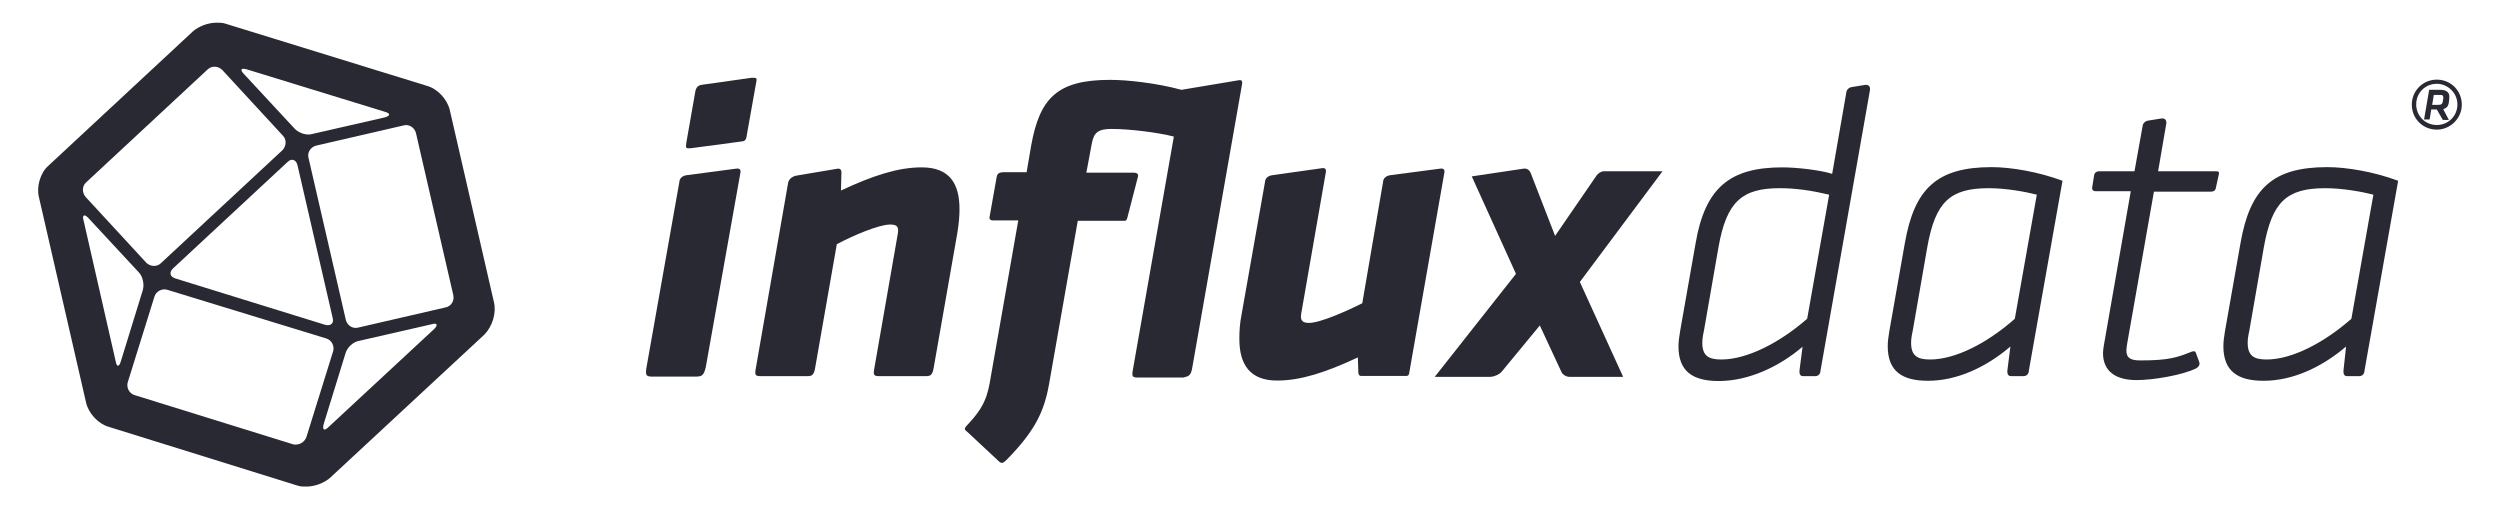
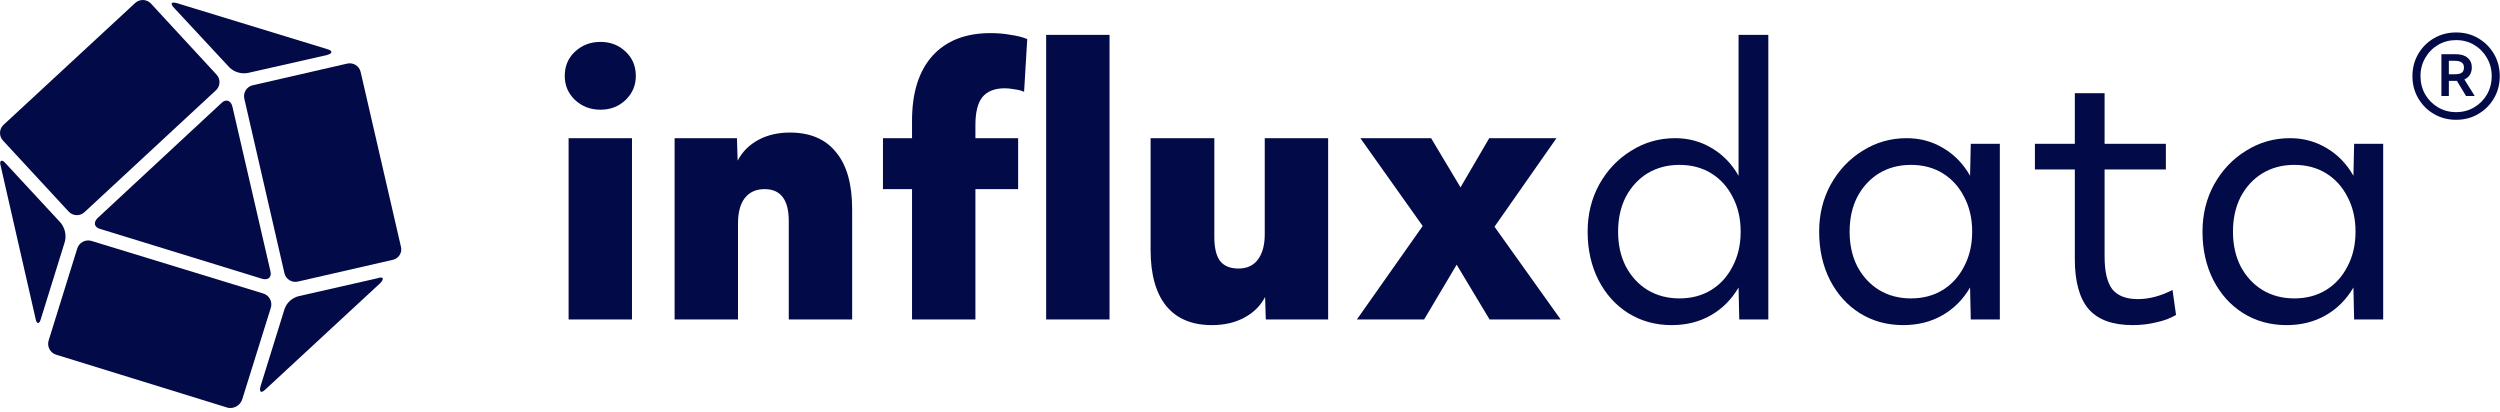
- <svg xmlns="http://www.w3.org/2000/svg" version="1.1" id="InfluxData_Complete_Logo" x="0px" y="0px" width="1080px" height="220px" viewBox="-265.5 211 1080 220" style="enable-background:new -265.5 211 1080 220;" xml:space="preserve">
-   <style type="text/css">
- 	.st0{fill:#292933;}
- 	.st1{fill:none;}
- </style>
-   <path id="Cuboctahedron" class="st0" d="M-52.1,341.6l-19.1-83.1c-1.1-4.6-5.2-9.1-9.8-10.4l-87.2-26.9c-1.1-0.4-2.4-0.4-3.7-0.4  c-3.7,0-7.6,1.5-10.2,3.7l-62.5,58.1c-3.5,3-5.2,9.1-4.1,13.5l20.4,88.9c1.1,4.6,5.2,9.1,9.8,10.4l81.6,25.4  c1.1,0.4,2.4,0.4,3.7,0.4c3.7,0,7.6-1.5,10.2-3.7l66.8-62C-52.8,352-51,346.2-52.1,341.6z M-159.1,240.9l59.9,18.4  c2.4,0.7,2.4,1.7,0,2.4l-31.5,7.2c-2.4,0.7-5.6-0.4-7.4-2.2l-21.9-23.6C-161.9,241.2-161.5,240.3-159.1,240.9z M-121.8,348.3  c0.7,2.4-0.9,3.7-3.3,3l-64.6-20c-2.4-0.7-2.8-2.6-1.1-4.3l49.5-46c1.7-1.7,3.7-1.1,4.3,1.3L-121.8,348.3z M-228.3,289.8l52.5-48.8  c1.7-1.7,4.6-1.5,6.3,0.2l26.2,28.4c1.7,1.7,1.5,4.6-0.2,6.3l-52.5,48.8c-1.7,1.7-4.6,1.5-6.3-0.2l-26.2-28.4  C-230.2,294.1-230,291.3-228.3,289.8z M-215.5,367.2l-13.9-61c-0.7-2.4,0.4-2.8,2-1.1l21.9,23.6c1.7,1.7,2.4,5.2,1.7,7.6l-9.5,30.8  C-214,369.6-215.1,369.6-215.5,367.2z M-138.7,403l-68.6-21.3c-2.4-0.7-3.7-3.3-3-5.6l11.5-36.9c0.7-2.4,3.3-3.7,5.6-3l68.6,21  c2.4,0.7,3.7,3.3,3,5.6l-11.5,36.9C-133.9,402.1-136.3,403.4-138.7,403z M-77.9,353.1l-45.8,42.5c-1.7,1.7-2.6,1.1-2-1.3l9.5-30.8  c0.7-2.4,3.3-4.8,5.6-5.2l31.5-7.2C-76.6,350.3-76.2,351.4-77.9,353.1z M-73,343.8l-37.7,8.7c-2.4,0.7-4.8-0.9-5.4-3.3l-16.1-69.9  c-0.7-2.4,0.9-4.8,3.3-5.4l37.7-8.7c2.4-0.7,4.8,0.9,5.4,3.3l16.1,69.9C-69.1,341-70.6,343.3-73,343.8z" />
-   <g id="Type">
-     <path class="st0" d="M511.9,370.9c-0.2,2.2,0.7,2.6,1.5,2.6h5.2c2,0,2.4-1.7,2.4-2.6l21.3-120.8c0.4-2.2-1.1-2.6-2.2-2.4l0,0   l-5.6,0.9c-1.5,0.2-2.4,1.5-2.4,2.4l0,0l-6.1,35.1c-5.4-1.7-15.6-2.8-21.5-2.8c-22.6,0-33.4,8.7-37.5,32.8l-6.7,38   c-0.4,2.4-0.7,4.6-0.7,6.5c0,10.8,6.1,15,17.4,15c12.8,0,26-6.1,36.2-14.8L511.9,370.9z M478.1,366.3c-5.4,0-8.2-1.5-8.2-7.2   c0-1.5,0.2-3,0.7-5.2l6.3-36.2c3.5-19.7,10.2-25.4,26.5-25.4c7.2,0,14.1,1.1,21.3,2.8l-9.5,53.6C503.4,359,489.3,366.3,478.1,366.3   z" />
-     <path class="st0" d="M601.7,370.9c-0.2,2.2,0.7,2.6,1.7,2.6h5.2c2,0,2.4-1.7,2.4-2.6l0,0l14.5-81.8c-10.4-3.9-22.3-5.9-30.6-5.9   c-23.9,0-33.4,9.5-37.5,32.8l-6.7,38c-0.4,2.4-0.7,4.6-0.7,6.5c0,10.8,6.1,15,17.4,15c12.8,0,25.4-6.1,35.6-14.8L601.7,370.9z    M568.3,366.3c-5.4,0-8.2-1.5-8.2-7.2c0-1.5,0.2-3,0.7-5.2l6.3-36.2c3.5-19.5,9.8-25.4,26.5-25.4c7.4,0,15.8,1.5,20.8,2.8   l-9.5,53.6C593.3,359,579.4,366.3,568.3,366.3z" />
-     <path class="st0" d="M746.9,370.9c-0.2,2.2,0.7,2.6,1.5,2.6h5.2c2,0,2.4-1.7,2.4-2.6l0,0l14.5-81.8c-10.4-3.9-22.3-5.9-30.6-5.9   c-23.9,0-33.4,9.5-37.5,32.8l-6.7,38c-0.4,2.4-0.7,4.6-0.7,6.5c0,10.8,6.1,15,17.4,15c12.8,0,25.4-6.1,35.6-14.8L746.9,370.9z    M713.7,366.3c-5.4,0-8.2-1.5-8.2-7.2c0-1.5,0.2-3,0.7-5.2l6.3-36.2c3.5-19.5,9.8-25.4,26.5-25.4c7.4,0,15.8,1.5,20.8,2.8   l-9.5,53.6C738.6,359,724.7,366.3,713.7,366.3z" />
-     <g>
-       <path class="st0" d="M661.4,263.3L661.4,263.3L661.4,263.3z" />
-       <path class="st0" d="M691.7,292.4L691.7,292.4l1.3-5.9c0.4-1.5-0.4-1.5-1.3-1.5h-24.9l3.5-20.4l0,0c0.4-2.2-1.1-2.6-2.2-2.4l0,0    l-5.6,0.9l0,0c-1.5,0.2-2.4,1.5-2.4,2.4l0,0l-3.5,19.5h-15.4c-0.4,0-1.7,0.2-2,1.5l-0.9,5.6l0,0c0,0.4,0,1.5,1.5,1.5h15.2    L643.4,360c-0.2,1.3-0.4,2.4-0.4,3.5c0,8,5.6,11.7,14.5,11.7c6.9,0,19.3-2,25.6-5c2-1.1,1.7-2.4,1.3-3.3l0,0l-1.3-3.5    c-0.2-0.9-1.3-0.7-2-0.4l0,0c-6.1,2.4-9.5,3.7-21.9,3.7c-4.1,0-6.1-0.9-6.1-4.3c0-0.9,0.2-2,0.4-3.3l11.5-65.3h24.7    C691.1,293.7,691.5,293.2,691.7,292.4z" />
-     </g>
-     <path class="st0" d="M452.7,285h-25.4c-1.1,0-2.4,0.9-3,1.7l-18,26.2l-10.6-27.3c-0.7-1.5-2-2-3.3-1.7l-22.1,3.3l19.1,42.1   l-35.1,44.5h23.9c1.5,0,3.9-0.9,5-2.2l16.5-20l9.3,20c0.4,1.1,2,2.2,3.5,2.2h23.2l-18.7-41L452.7,285z" />
-     <path class="st0" d="M343.3,372l15.2-86.6c0.2-1.7-1.1-1.7-2.2-1.5l-21.3,2.8c-2.4,0.4-3,2-3,2.8l0,0L323,342   c-6.5,3.3-18.2,8.5-23,8.5c-2.6,0-3.5-0.9-3.5-2.8c0-0.7,0.2-1.7,0.4-2.8l10.4-59.7l0,0c0.2-1.7-1.1-1.7-2-1.5l-21.3,3l0,0   c-2.4,0.4-3,2-3,2.8l0,0l-10.2,57.7c-0.7,3.7-0.9,6.5-0.9,10.2c0,11.1,4.6,18,16.3,18c10.2,0,21-3.5,34.9-10l0.2,6.5   c0,0.4,0.2,1.5,1.1,1.5H342C342.9,373.5,343.3,372.6,343.3,372z" />
-     <path class="st0" d="M132.7,283.3c-10.2,0-21,3.5-34.9,10l0.2-7.8c0-2-1.5-1.7-2.4-1.5l-16.7,2.8l0,0c-2.8,0.4-3.7,2.2-3.9,3   l-13.9,79.8l0,0c-0.7,3.7-0.4,3.9,2.6,3.9h19.1c2.2,0,3.3,0,3.9-3.9l9.3-53.1c6.9-3.7,18.2-8.5,23-8.5c2.6,0,3.5,0.7,3.5,2.6   c0,0.7-0.2,1.7-0.4,2.8l-9.8,56.2l0,0c-0.7,3.7-0.4,3.9,2.6,3.9H134c2.2,0,3.3,0,3.9-3.9l10.2-58.1c0.7-4.6,0.9-7.2,0.9-10.2   C149,290.2,144.6,283.3,132.7,283.3z" />
-     <g>
-       <path class="st0" d="M59.2,244.6l-21.3,3c-2.4,0.2-2.8,2-3,2.8L31,272.6c-0.4,2.6-0.2,2.6,2.2,2.4l21-2.8l0,0    c2.2-0.2,2.6-0.4,3-3.3l0,0l4.1-23C61.5,244.6,61.1,244.6,59.2,244.6z" />
-       <path class="st0" d="M28.4,286.9L28.4,286.9L28.4,286.9z" />
-       <path class="st0" d="M39.4,369.6L39.4,369.6l15-84.2c0.2-1.7-1.1-1.7-2.2-1.5L31,286.7l0,0c-2.4,0.4-3,2-3,2.8l0,0l-14.3,80.7    c-0.4,3,0,3.5,2.8,3.5h19.1C37.5,373.5,38.5,373.5,39.4,369.6z" />
-     </g>
-     <path class="st0" d="M249.6,369.6l21.5-122.4c0.2-1.7-0.7-1.7-1.7-1.5l-24.5,4.1c-11.1-3-23.6-4.3-30.8-4.3   c-22.8,0-30.4,7.8-34.1,28.2l-2,11.7h-10c-2.6,0-2.8,1.3-3,2.4l0,0l-3,16.9c-0.2,0.7,0.2,1.5,1.3,1.5h11.1l-11.9,67.7   c-1.3,8-2.6,12.8-10.2,20.8l0,0c-1.5,1.5-1.1,2,0,2.8l0,0l13.5,12.6l0,0c1.3,1.3,2,1.1,3.5-0.4c12.4-12.6,16.3-21,18.4-32.8   l12.4-70.5h19.7c1.1,0,1.3,0,1.7-1.3l0,0l4.6-17.8l0,0c0.4-1.3-0.9-1.7-1.7-1.7h-20.6l2.4-12.8c0.9-4.6,2.8-6.1,8.5-6.1   c7.6,0,20,1.5,26.9,3.3l-17.6,100.2l0,0c-0.7,3.7-0.4,3.9,2.6,3.9h19.1C247.9,373.5,249,373.5,249.6,369.6z" />
-   </g>
-   <path id="Registered_Trademark" class="st0" d="M787.2,258.3h-2.4l-0.7,4.3h-2.4l2.2-12.8h4.8c2.6,0,3.9,1.1,3.9,2.8  c0,0.2,0,0.4,0,0.9l-0.2,1.7c-0.2,1.7-0.9,2.4-2.4,3l2.4,4.6h-2.6L787.2,258.3z M790,253.5c0-0.2,0-0.4,0-0.4c0-0.9-0.4-1.1-1.5-1.1  h-2.6l-0.7,4.3h2.6c1.5,0,1.7-0.4,2-1.5L790,253.5z M787.2,267c-6.1,0-10.8-4.8-10.8-10.8s4.8-10.8,10.8-10.8  c6.1,0,10.8,4.8,10.8,10.8S793,267,787.2,267z M787.2,247.2c-5,0-8.9,3.9-8.9,8.9s3.9,8.9,8.9,8.9s8.9-3.9,8.9-8.9  S791.9,247.2,787.2,247.2z" />
-   <rect x="-265.5" y="211" class="st1" width="1080" height="220" />
+ <svg xmlns="http://www.w3.org/2000/svg" width="693" height="114" viewBox="0 0 693 114" fill="none">
+   <path d="M166.449 30.412C163.666 30.412 161.304 29.503 159.363 27.685C157.486 25.867 156.548 23.659 156.548 21.061C156.548 18.334 157.486 16.094 159.363 14.341C161.304 12.522 163.666 11.613 166.449 11.613C169.232 11.613 171.561 12.522 173.438 14.341C175.315 16.094 176.253 18.334 176.253 21.061C176.253 23.659 175.315 25.867 173.438 27.685C171.561 29.503 169.232 30.412 166.449 30.412ZM157.616 88.561V38.302H175.185V88.561H157.616Z" fill="#020A47" />
+   <path d="M187.002 88.561V38.302H204.281L204.475 44.535C205.769 42.068 207.678 40.152 210.202 38.789C212.726 37.425 215.638 36.743 218.938 36.743C224.568 36.743 228.839 38.561 231.752 42.198C234.728 45.769 236.217 51.029 236.217 57.977V88.561H218.647V61.289C218.647 55.38 216.414 52.425 211.949 52.425C209.555 52.425 207.711 53.269 206.416 54.957C205.187 56.581 204.572 58.919 204.572 61.97V88.561H187.002Z" fill="#020A47" />
+   <path d="M252.816 88.561V52.425H244.759V38.302H252.816V33.431C252.816 25.704 254.692 19.73 258.446 15.509C262.264 11.289 267.635 9.178 274.559 9.178C276.566 9.178 278.442 9.341 280.19 9.665C282.002 9.925 283.522 10.315 284.752 10.834L283.878 25.445C283.166 25.12 282.293 24.892 281.257 24.763C280.287 24.568 279.381 24.47 278.539 24.47C275.757 24.47 273.686 25.282 272.327 26.905C271.033 28.529 270.385 31.094 270.385 34.6V38.302H282.228V52.425H270.385V88.561H252.816ZM289.994 88.561V9.665H307.563V88.561H289.994Z" fill="#020A47" />
+   <path d="M335.933 90.12C330.432 90.12 326.226 88.367 323.314 84.86C320.402 81.289 318.946 76.094 318.946 69.276V38.302H336.612V65.672C336.612 68.659 337.13 70.867 338.165 72.295C339.266 73.724 340.98 74.438 343.31 74.438C345.64 74.438 347.419 73.626 348.649 72.003C349.943 70.315 350.59 67.945 350.59 64.892V38.302H368.16V88.561H350.882L350.687 82.328C349.393 84.795 347.452 86.711 344.863 88.074C342.339 89.438 339.363 90.12 335.933 90.12Z" fill="#020A47" />
+   <path d="M376.122 88.561L394.371 62.652L377.093 38.302H396.701L404.855 51.938L412.815 38.302H431.452L414.271 62.847L432.617 88.561H412.912L403.787 73.367L394.76 88.561H376.122Z" fill="#020A47" />
+   <path d="M463.388 90.12C458.923 90.12 454.911 89.016 451.351 86.808C447.857 84.6 445.107 81.548 443.101 77.652C441.094 73.691 440.091 69.211 440.091 64.211C440.091 59.406 441.159 55.055 443.295 51.159C445.495 47.198 448.439 44.081 452.128 41.808C455.817 39.47 459.894 38.302 464.359 38.302C468.048 38.302 471.413 39.211 474.454 41.029C477.56 42.847 480.052 45.412 481.929 48.724V9.665H490.18V88.561H482.123L481.929 79.698C479.987 83.009 477.431 85.574 474.26 87.392C471.089 89.211 467.465 90.12 463.388 90.12ZM465.524 82.717C468.889 82.717 471.833 81.938 474.357 80.379C476.881 78.821 478.855 76.646 480.278 73.853C481.767 71.061 482.511 67.847 482.511 64.211C482.511 60.574 481.767 57.36 480.278 54.568C478.855 51.776 476.881 49.6 474.357 48.042C471.833 46.483 468.889 45.704 465.524 45.704C462.223 45.704 459.279 46.483 456.69 48.042C454.166 49.6 452.16 51.776 450.672 54.568C449.248 57.36 448.536 60.574 448.536 64.211C448.536 67.847 449.248 71.061 450.672 73.853C452.16 76.646 454.166 78.821 456.69 80.379C459.279 81.938 462.223 82.717 465.524 82.717Z" fill="#020A47" />
+   <path d="M527.564 90.12C523.099 90.12 519.087 89.016 515.528 86.808C512.033 84.6 509.283 81.548 507.277 77.652C505.271 73.691 504.268 69.211 504.268 64.211C504.268 59.406 505.335 55.055 507.471 51.159C509.671 47.198 512.616 44.081 516.304 41.808C519.993 39.47 524.07 38.302 528.535 38.302C532.224 38.302 535.589 39.211 538.63 41.029C541.737 42.847 544.228 45.412 546.105 48.724L546.299 39.86H554.356V88.561H546.299L546.105 79.698C544.163 83.009 541.607 85.574 538.436 87.392C535.265 89.211 531.641 90.12 527.564 90.12ZM529.7 82.717C533.065 82.717 536.01 81.938 538.533 80.379C541.057 78.821 543.031 76.646 544.455 73.853C545.943 71.061 546.687 67.847 546.687 64.211C546.687 60.574 545.943 57.36 544.455 54.568C543.031 51.776 541.057 49.6 538.533 48.042C536.01 46.483 533.065 45.704 529.7 45.704C526.4 45.704 523.455 46.483 520.867 48.042C518.343 49.6 516.337 51.776 514.848 54.568C513.424 57.36 512.713 60.574 512.713 64.211C512.713 67.847 513.424 71.061 514.848 73.853C516.337 76.646 518.343 78.821 520.867 80.379C523.455 81.938 526.4 82.717 529.7 82.717Z" fill="#020A47" />
+   <path d="M591.158 90.12C585.658 90.12 581.613 88.659 579.024 85.737C576.436 82.75 575.142 78.107 575.142 71.808V46.97H564.076V39.86H575.142V25.834H583.393V39.86H600.38V46.97H583.393V71.126C583.393 75.282 584.104 78.302 585.528 80.185C587.017 82.003 589.379 82.912 592.614 82.912C595.721 82.912 598.924 82.068 602.224 80.379L603.195 87.295C601.707 88.204 599.895 88.886 597.759 89.341C595.688 89.86 593.488 90.12 591.158 90.12Z" fill="#020A47" />
+   <path d="M633.83 90.12C629.364 90.12 625.352 89.016 621.793 86.808C618.298 84.6 615.548 81.548 613.542 77.652C611.536 73.691 610.533 69.211 610.533 64.211C610.533 59.406 611.601 55.055 613.736 51.159C615.936 47.198 618.881 44.081 622.57 41.808C626.258 39.47 630.335 38.302 634.8 38.302C638.489 38.302 641.854 39.211 644.896 41.029C648.002 42.847 650.493 45.412 652.37 48.724L652.564 39.86H660.621V88.561H652.564L652.37 79.698C650.429 83.009 647.872 85.574 644.701 87.392C641.531 89.211 637.907 90.12 633.83 90.12ZM635.965 82.717C639.33 82.717 642.275 81.938 644.799 80.379C647.322 78.821 649.296 76.646 650.72 73.853C652.208 71.061 652.952 67.847 652.952 64.211C652.952 60.574 652.208 57.36 650.72 54.568C649.296 51.776 647.322 49.6 644.799 48.042C642.275 46.483 639.33 45.704 635.965 45.704C632.665 45.704 629.72 46.483 627.132 48.042C624.608 49.6 622.602 51.776 621.113 54.568C619.69 57.36 618.978 60.574 618.978 64.211C618.978 67.847 619.69 71.061 621.113 73.853C622.602 76.646 624.608 78.821 627.132 80.379C629.72 81.938 632.665 82.717 635.965 82.717Z" fill="#020A47" />
+   <path fill-rule="evenodd" clip-rule="evenodd" d="M82.628 78.042L108.855 72.029C109.259 71.947 109.641 71.782 109.978 71.544C110.315 71.306 110.599 71.001 110.811 70.648C111.023 70.294 111.159 69.9 111.211 69.491C111.263 69.082 111.229 68.667 111.111 68.272L99.958 19.898C99.756 19.1 99.247 18.414 98.54 17.991C97.834 17.568 96.988 17.442 96.189 17.642L69.974 23.655C69.18 23.858 68.5 24.368 68.081 25.072C67.662 25.776 67.539 26.617 67.739 27.412L78.86 75.786C79.061 76.584 79.571 77.27 80.278 77.693C80.984 78.116 81.829 78.241 82.628 78.042Z" fill="#020A47" />
+   <path fill-rule="evenodd" clip-rule="evenodd" d="M73.591 107.934L105.389 78.495C106.587 77.286 106.285 76.541 104.633 77.135L82.779 82.101C81.876 82.324 81.043 82.772 80.358 83.402C79.673 84.032 79.158 84.825 78.86 85.707L72.231 107.038C71.777 108.69 72.382 109.143 73.591 107.934Z" fill="#020A47" />
+   <path fill-rule="evenodd" clip-rule="evenodd" d="M15.578 98.326L63.194 113.04C64.007 113.192 64.848 113.049 65.566 112.638C66.284 112.227 66.832 111.573 67.113 110.795L75.092 85.253C75.207 84.855 75.243 84.437 75.197 84.025C75.151 83.613 75.024 83.214 74.823 82.851C74.623 82.488 74.353 82.168 74.028 81.91C73.704 81.651 73.331 81.459 72.933 81.345L25.317 66.771C24.511 66.541 23.647 66.638 22.912 67.043C22.178 67.447 21.634 68.126 21.398 68.93L13.473 94.418C13.237 95.216 13.326 96.074 13.721 96.806C14.115 97.538 14.783 98.084 15.578 98.326Z" fill="#020A47" />
+   <path fill-rule="evenodd" clip-rule="evenodd" d="M0.203 46.044L9.855 88.308C10.158 89.96 10.935 89.96 11.356 88.308L17.986 66.976C18.212 66.067 18.221 65.118 18.013 64.205C17.805 63.292 17.385 62.44 16.787 61.719L1.563 45.288C0.505 44.047 -0.283 44.392 0.203 46.044Z" fill="#020A47" />
+   <path fill-rule="evenodd" clip-rule="evenodd" d="M37.431 0.865L0.959 34.623C0.374 35.18 0.03 35.944 0.002 36.751C-0.026 37.558 0.263 38.344 0.808 38.941L19.044 58.664C19.606 59.26 20.381 59.61 21.199 59.639C22.018 59.667 22.815 59.371 23.417 58.815L59.879 25.004C60.469 24.45 60.816 23.685 60.844 22.876C60.873 22.067 60.58 21.28 60.03 20.686L41.826 0.973C41.546 0.675 41.209 0.436 40.836 0.269C40.463 0.102 40.06 0.011 39.651 0.001C39.242 -0.009 38.836 0.062 38.455 0.211C38.074 0.359 37.726 0.582 37.431 0.865Z" fill="#020A47" />
+   <path fill-rule="evenodd" clip-rule="evenodd" d="M72.684 77.286C74.347 77.74 75.394 76.844 74.952 75.127L64.403 29.463C63.95 27.811 62.589 27.358 61.391 28.556L27.034 60.467C25.825 61.665 26.127 63.015 27.779 63.468L72.684 77.286Z" fill="#020A47" />
+   <path fill-rule="evenodd" clip-rule="evenodd" d="M90.618 13.593L49.028 0.866C47.376 0.412 47.073 1.017 48.423 2.366L63.647 18.743C64.33 19.381 65.156 19.846 66.056 20.1C66.955 20.354 67.903 20.388 68.819 20.2L90.672 15.245C92.281 14.792 92.281 14.036 90.618 13.593Z" fill="#020A47" />
+   <path d="M680.831 33.207C678.574 33.207 676.528 32.671 674.692 31.6C672.856 30.529 671.403 29.076 670.332 27.24C669.261 25.404 668.726 23.358 668.726 21.101C668.726 18.845 669.261 16.799 670.332 14.963C671.403 13.127 672.856 11.673 674.692 10.602C676.528 9.532 678.574 8.996 680.831 8.996C683.126 8.996 685.172 9.532 686.97 10.602C688.805 11.673 690.259 13.127 691.33 14.963C692.401 16.799 692.936 18.845 692.936 21.101C692.936 23.358 692.401 25.404 691.33 27.24C690.259 29.076 688.805 30.529 686.97 31.6C685.172 32.671 683.126 33.207 680.831 33.207ZM680.831 31.084C682.705 31.084 684.369 30.644 685.822 29.764C687.314 28.885 688.499 27.699 689.379 26.207C690.259 24.677 690.699 22.976 690.699 21.101C690.699 19.227 690.259 17.544 689.379 16.053C688.499 14.523 687.314 13.318 685.822 12.438C684.369 11.559 682.705 11.119 680.831 11.119C678.995 11.119 677.331 11.559 675.84 12.438C674.348 13.318 673.162 14.523 672.283 16.053C671.403 17.544 670.963 19.227 670.963 21.101C670.963 22.976 671.403 24.677 672.283 26.207C673.162 27.699 674.348 28.885 675.84 29.764C677.331 30.644 678.995 31.084 680.831 31.084ZM676.758 26.609V15.02H680.659C682.112 15.02 683.221 15.345 683.986 15.995C684.789 16.645 685.191 17.544 685.191 18.692C685.191 19.419 685.019 20.088 684.675 20.7C684.33 21.273 683.814 21.713 683.126 22.019L685.994 26.609H683.585L681.06 22.421H678.823V26.609H676.758ZM680.487 16.856H678.823V20.585H680.429C681.385 20.585 682.055 20.432 682.437 20.126C682.82 19.82 683.011 19.342 683.011 18.692C683.011 17.468 682.169 16.856 680.487 16.856Z" fill="#020A47" />
</svg>
